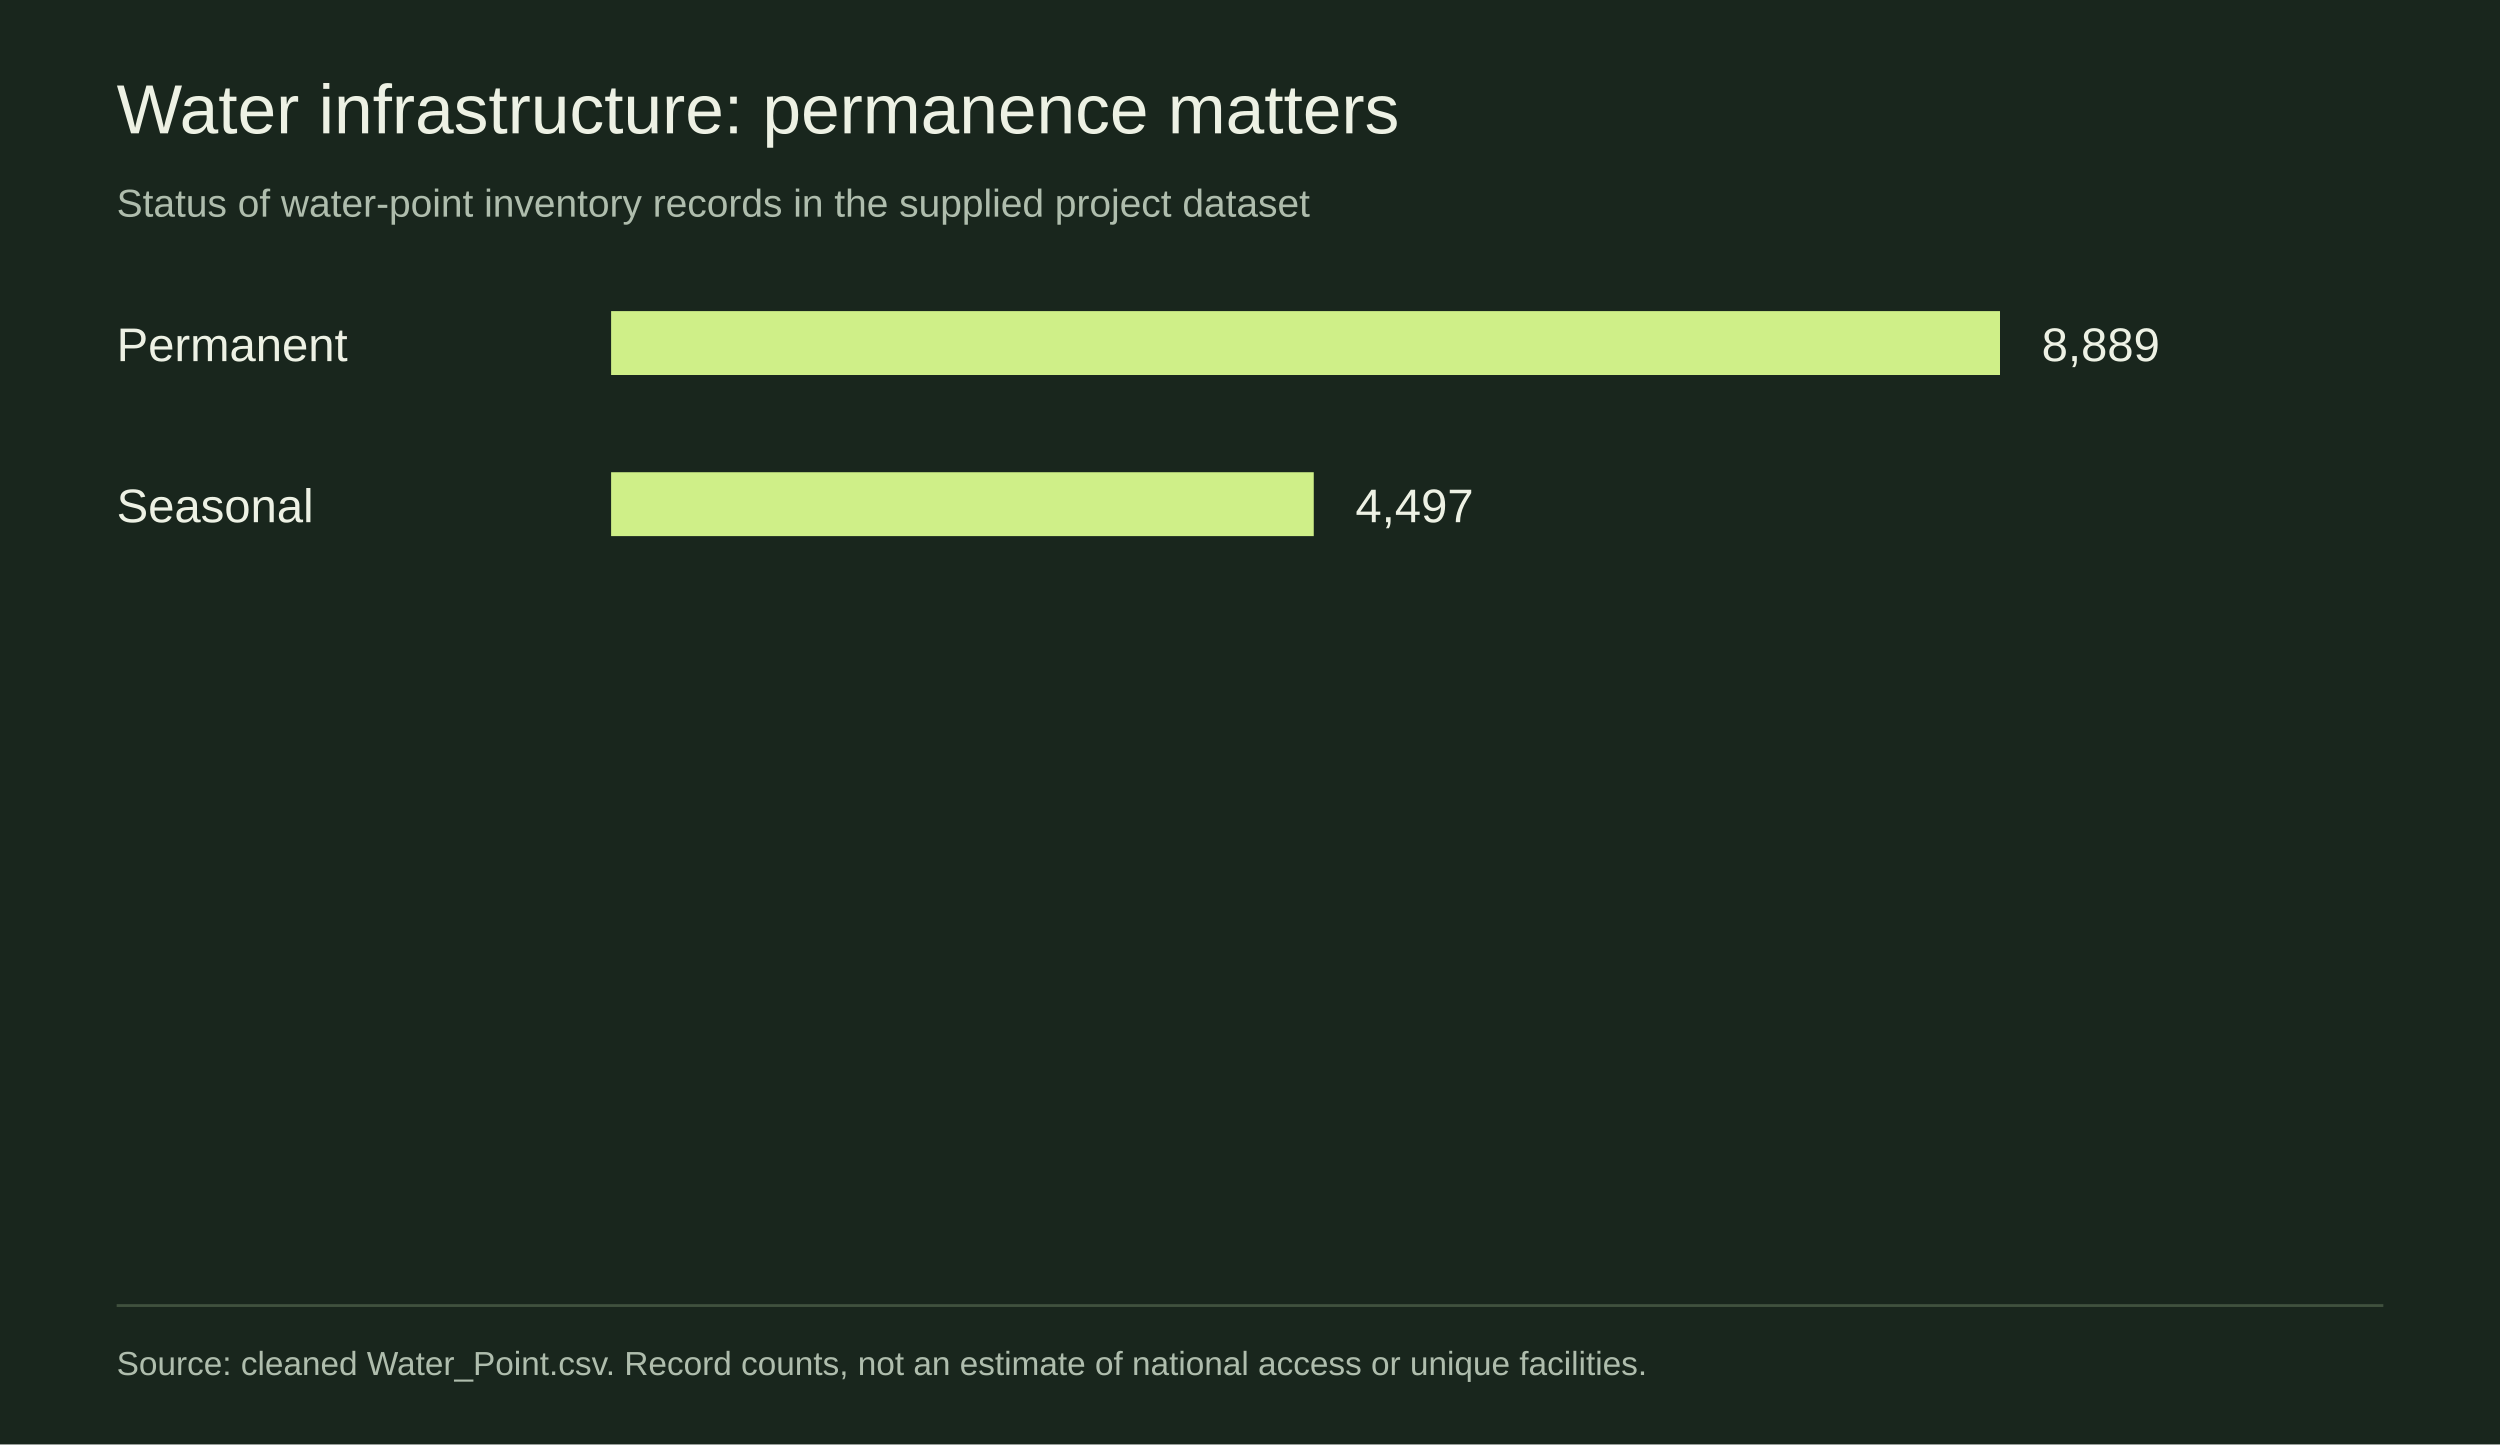
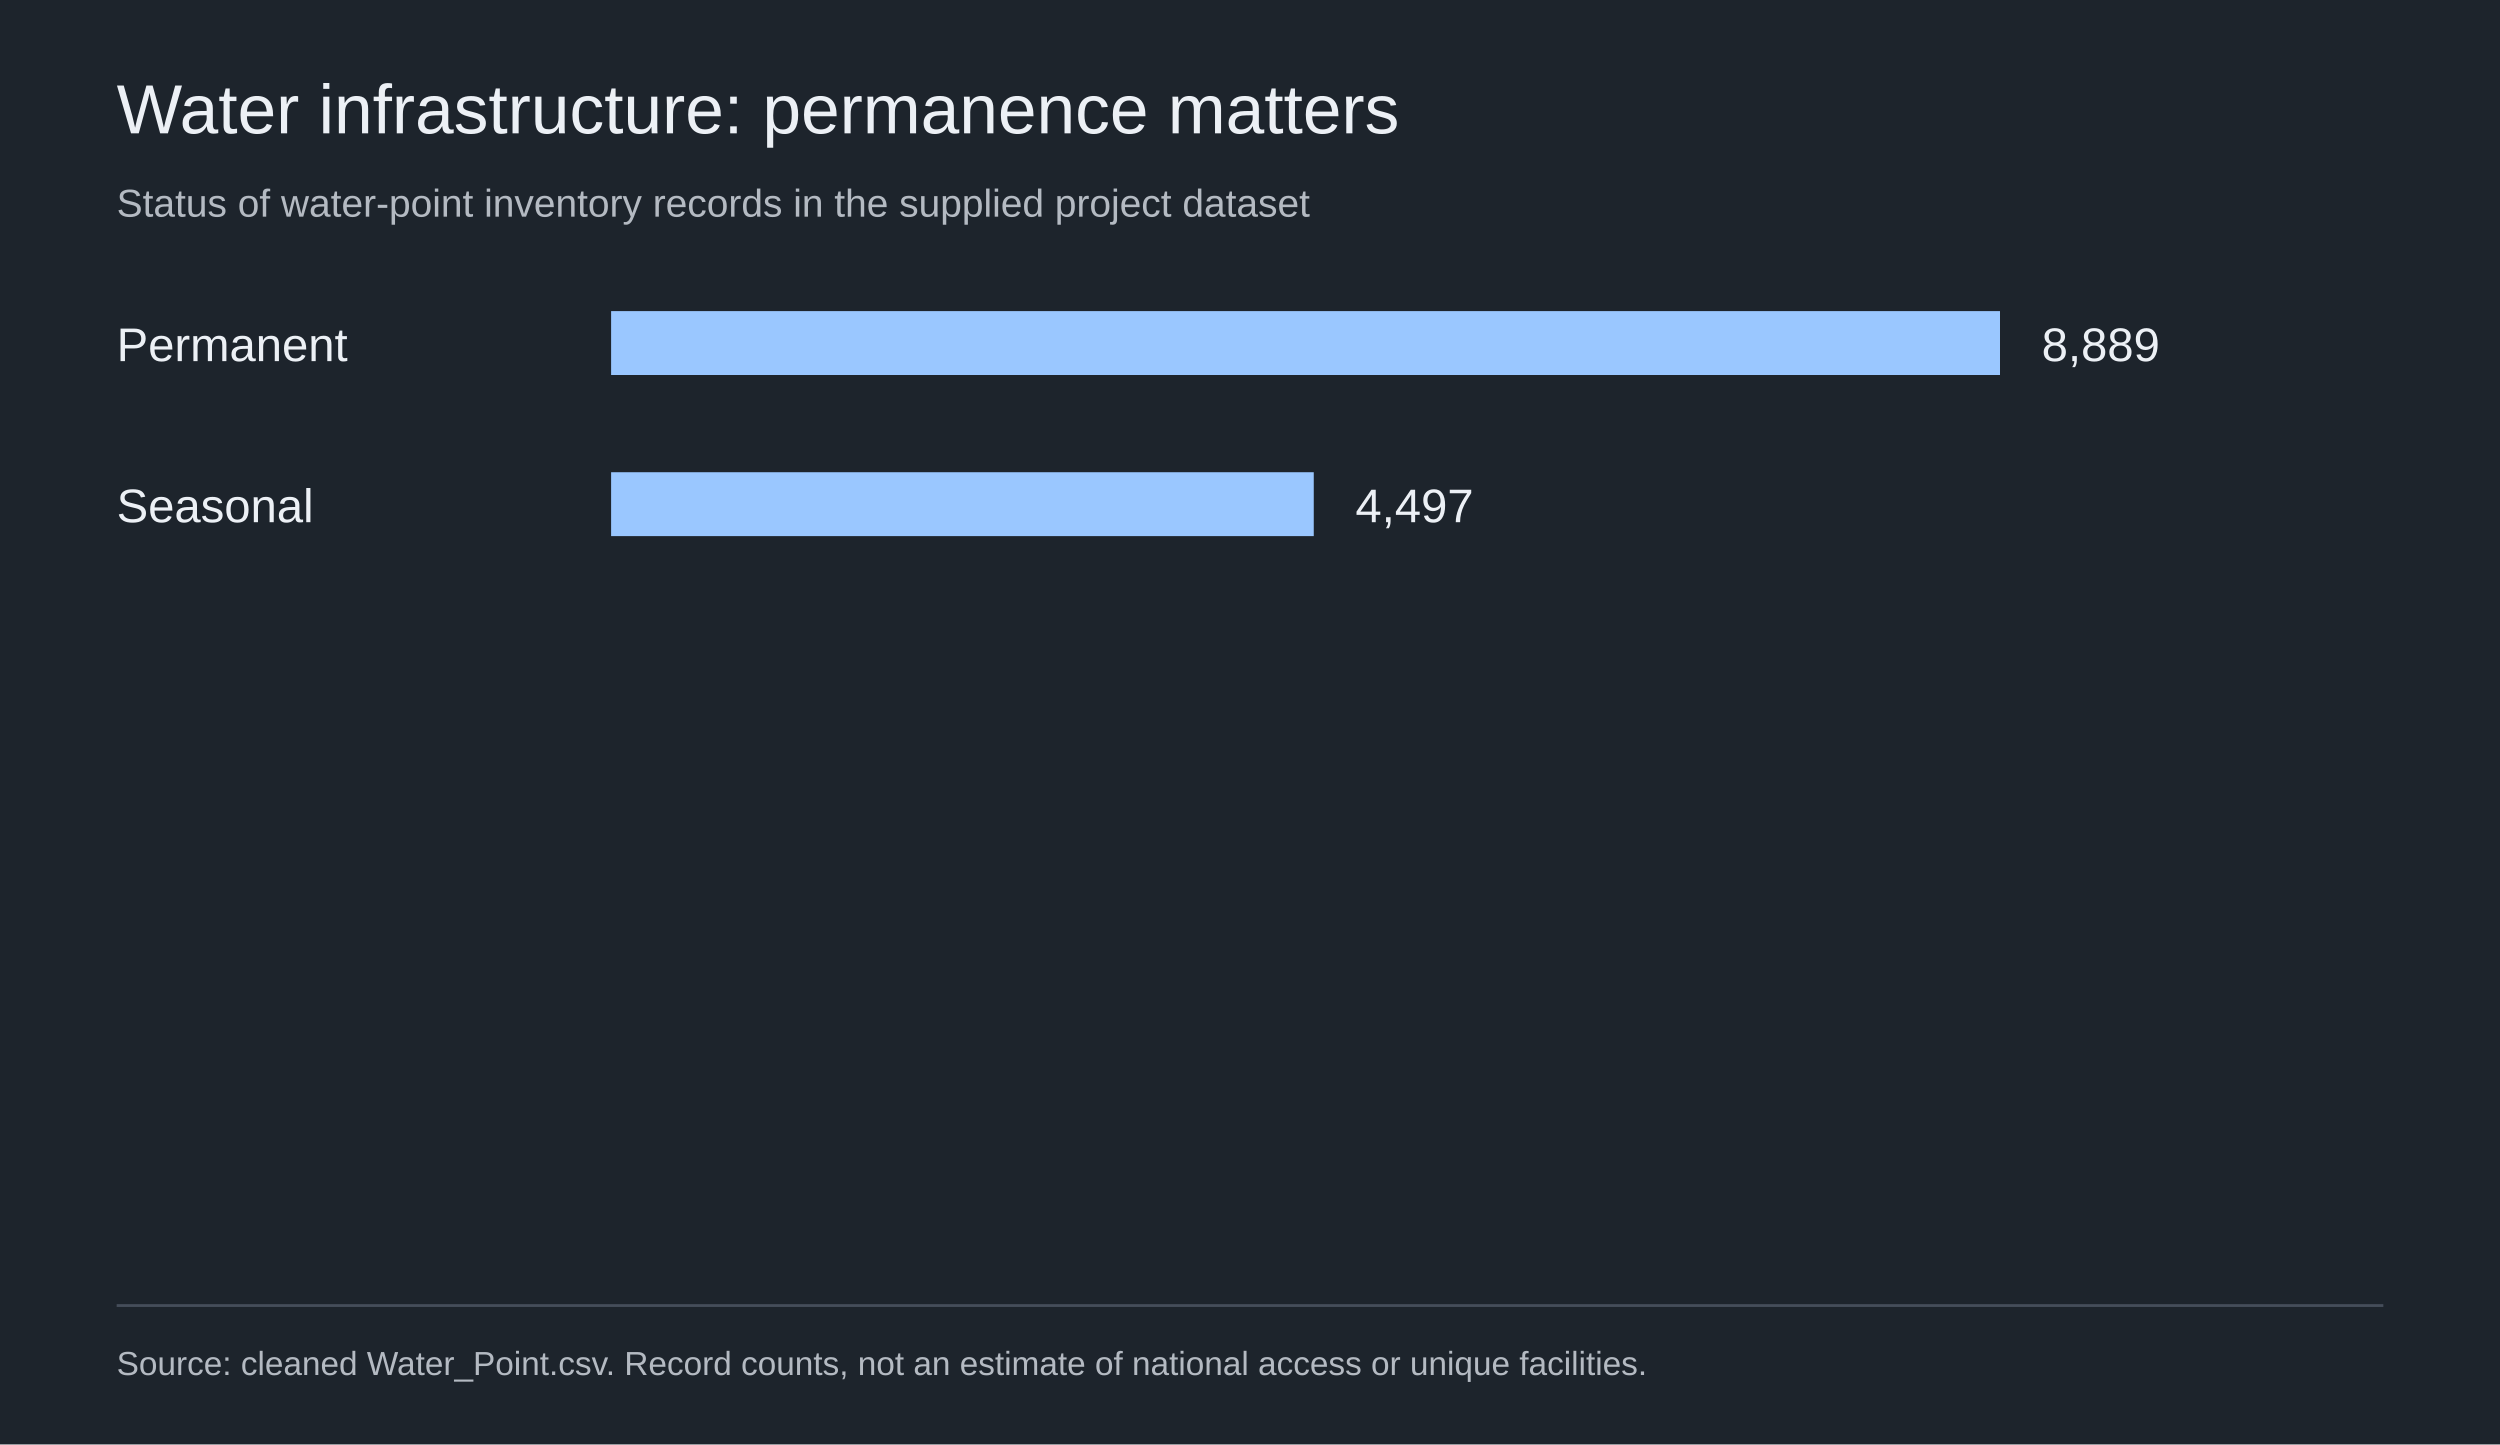
<svg xmlns="http://www.w3.org/2000/svg" viewBox="0 0 900 520" role="img">
-   <rect width="900" height="520" fill="#19261d" />
-   <style>text{font-family:Arial,sans-serif;fill:#edf1e4}.muted{fill:#afbdad;font-size:14px}.label{font-size:17px}.value{fill:#cfef88;font-size:22px}.small{fill:#afbdad;font-size:12px}</style>
+   <rect width="900" height="520" fill="#1d242c" />
+   <style>text{font-family:Arial,sans-serif;fill:#ecf0f5}.muted{fill:#b4bac2;font-size:14px}.label{font-size:17px}.value{fill:#9ac7ff;font-size:22px}.small{fill:#b4bac2;font-size:12px}</style>
  <text x="42" y="48" font-size="25">Water infrastructure: permanence matters</text>
  <text x="42" y="78" class="muted">Status of water-point inventory records in the supplied project dataset</text>
  <text x="42" y="130" class="label">Permanent</text>
-   <rect x="220" y="112" width="500.0" height="23" fill="#cfef88" />
+   <rect x="220" y="112" width="500.0" height="23" fill="#9ac7ff" />
  <text x="735.0" y="130" class="label">8,889</text>
  <text x="42" y="188" class="label">Seasonal</text>
-   <rect x="220" y="170" width="252.953" height="23" fill="#cfef88" />
+   <rect x="220" y="170" width="252.953" height="23" fill="#9ac7ff" />
  <text x="487.953" y="188" class="label">4,497</text>
-   <path d="M42 470H858" stroke="#40513e" />
+   <path d="M42 470H858" stroke="#454d5a" />
  <text x="42" y="495" class="small">Source: cleaned Water_Point.csv. Record counts, not an estimate of national access or unique facilities.</text>
</svg>
